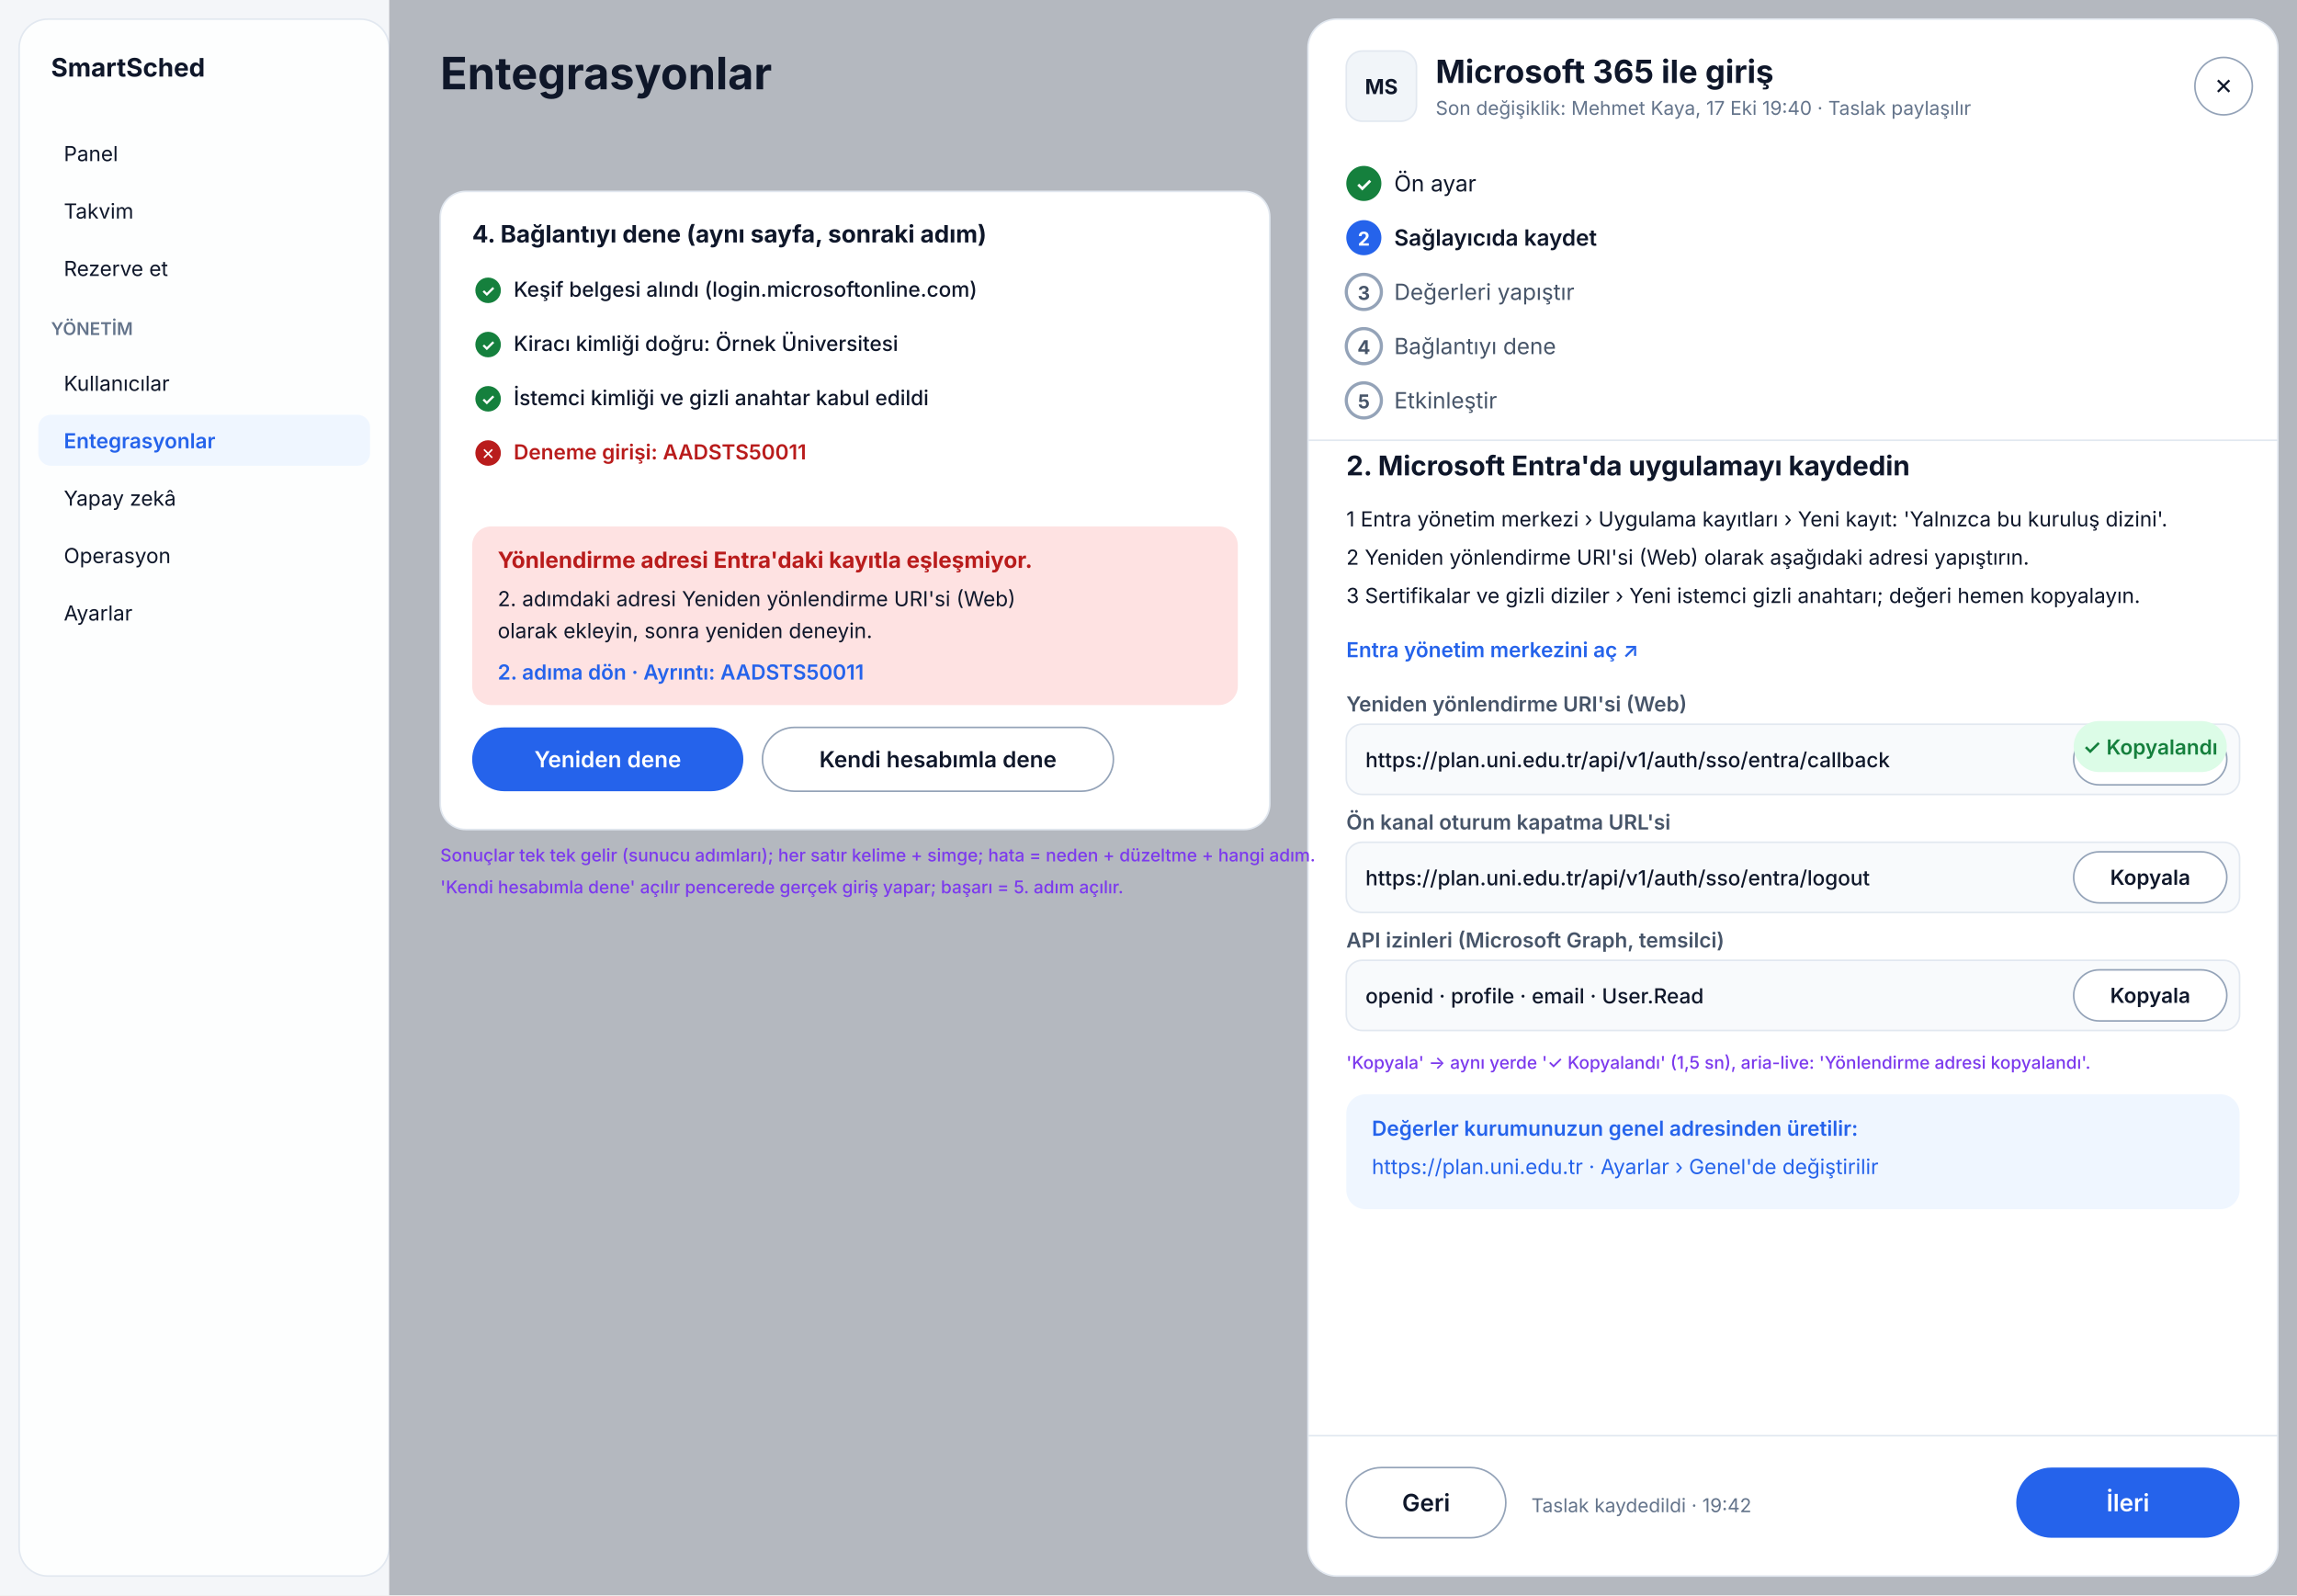
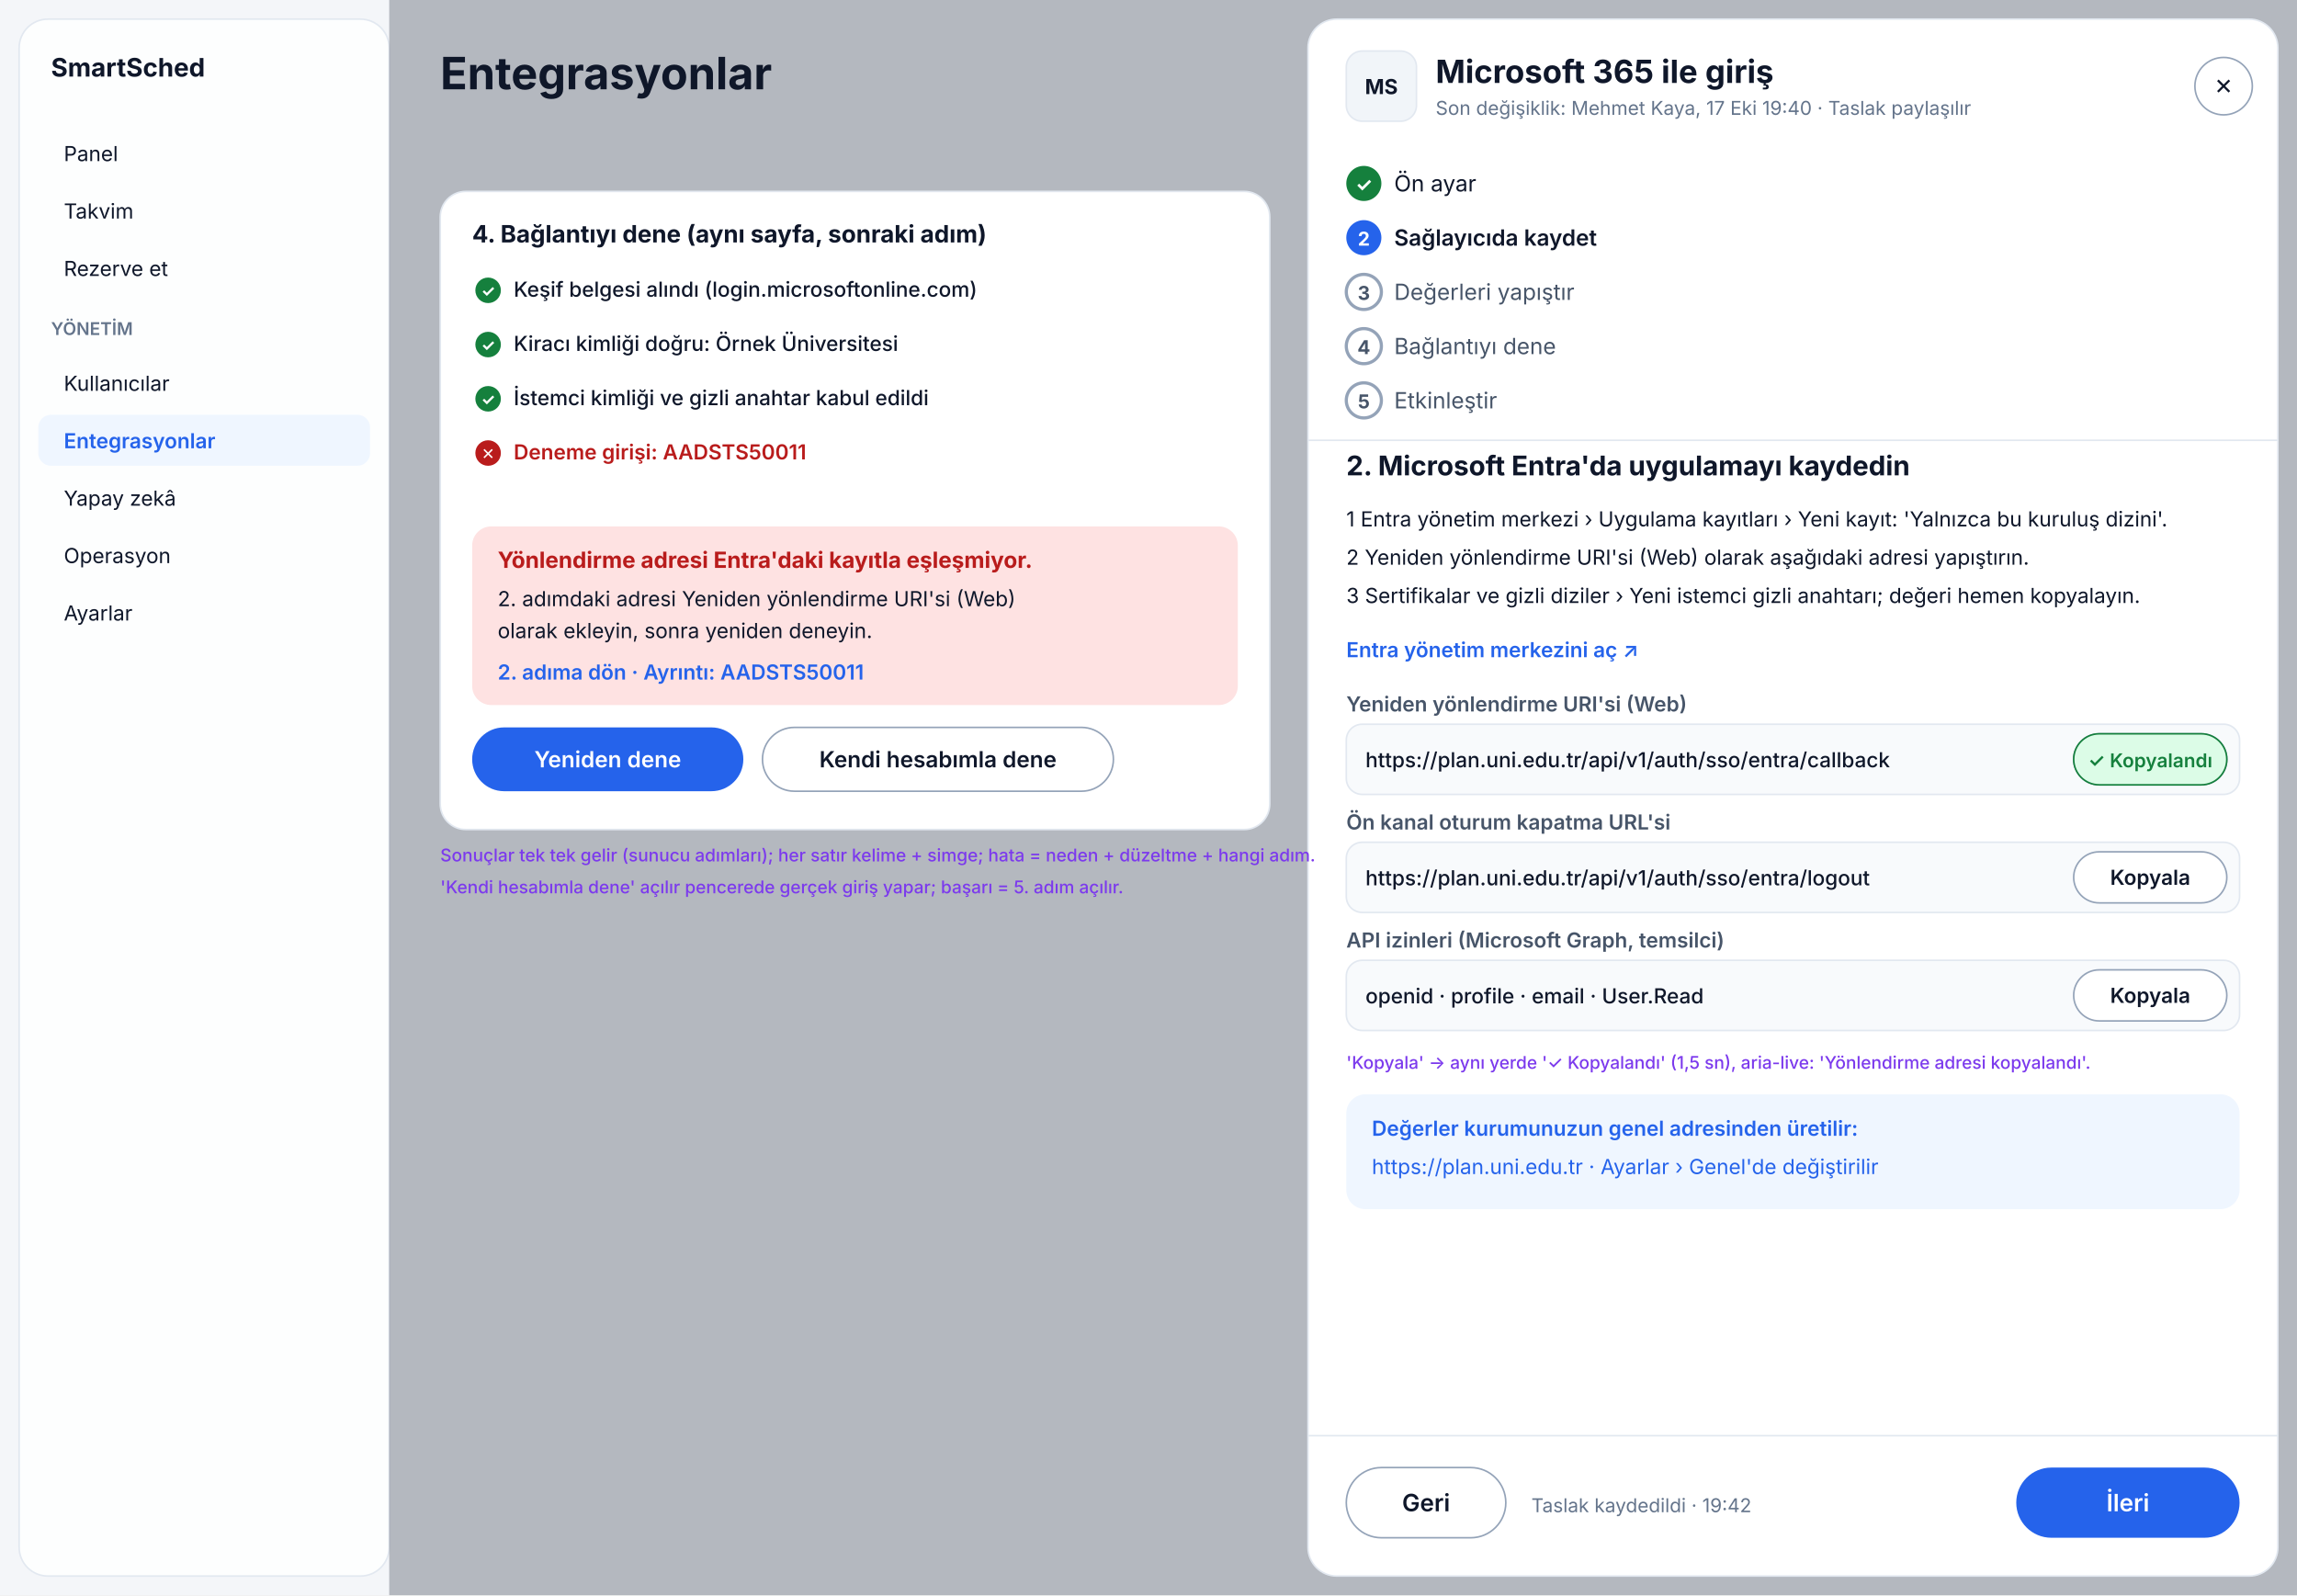
<svg xmlns="http://www.w3.org/2000/svg" width="1440" height="1000" viewBox="0 0 1440 1000" font-family="-apple-system,BlinkMacSystemFont,Inter,Segoe UI,sans-serif" role="img" aria-label="Kurulum sayfası (Microsoft 365), 1440">
  <rect width="1440" height="1000" fill="#F4F6F9" />
  <rect x="12" y="12" width="232" height="976" rx="18" fill="#FFFFFF" fill-opacity="0.86" />
  <rect x="12" y="12" width="232" height="976" rx="18" fill="none" fill-opacity="1" stroke="#E2E8F0" stroke-width="1" />
  <text x="32" y="48" font-size="16" font-weight="700" fill="#0F172A" text-anchor="start">SmartSched</text>
  <text x="40" y="101" font-size="13" font-weight="400" fill="#0F172A" text-anchor="start">Panel</text>
  <text x="40" y="137" font-size="13" font-weight="400" fill="#0F172A" text-anchor="start">Takvim</text>
  <text x="40" y="173" font-size="13" font-weight="400" fill="#0F172A" text-anchor="start">Rezerve et</text>
  <text x="32" y="210" font-size="11" font-weight="600" fill="#64748B" text-anchor="start">YÖNETİM</text>
  <text x="40" y="245" font-size="13" font-weight="400" fill="#0F172A" text-anchor="start">Kullanıcılar</text>
  <rect x="24" y="260" width="208" height="32" rx="8" fill="#EFF6FF" fill-opacity="1" />
  <text x="40" y="281" font-size="13" font-weight="600" fill="#2563EB" text-anchor="start">Entegrasyonlar</text>
  <text x="40" y="317" font-size="13" font-weight="400" fill="#0F172A" text-anchor="start">Yapay zekâ</text>
  <text x="40" y="353" font-size="13" font-weight="400" fill="#0F172A" text-anchor="start">Operasyon</text>
  <text x="40" y="389" font-size="13" font-weight="400" fill="#0F172A" text-anchor="start">Ayarlar</text>
  <text x="276" y="56" font-size="28" font-weight="700" fill="#0F172A" text-anchor="start">Entegrasyonlar</text>
  <rect x="244" y="0" width="1196" height="1000" rx="0" fill="#0F172A" fill-opacity="0.28" />
  <rect x="820" y="12" width="608" height="976" rx="18" fill="#FFFFFF" fill-opacity="1" stroke="#E2E8F0" stroke-width="1" />
  <rect x="844" y="32" width="44" height="44" rx="10" fill="#F1F5F9" fill-opacity="1" stroke="#E2E8F0" stroke-width="1" />
  <text x="866.0" y="59.0" font-size="13" font-weight="700" fill="#0F172A" text-anchor="middle">MS</text>
  <text x="900" y="52" font-size="20" font-weight="700" fill="#0F172A" text-anchor="start">Microsoft 365 ile giriş</text>
  <text x="900" y="72" font-size="12" font-weight="400" fill="#64748B" text-anchor="start">Son değişiklik: Mehmet Kaya, 17 Eki 19:40 · Taslak paylaşılır</text>
  <rect x="1376" y="36" width="36" height="36" rx="18.0" fill="#FFFFFF" fill-opacity="1" stroke="#94A3B8" stroke-width="1" />
  <text x="1394.0" y="59.04" font-size="14" font-weight="600" fill="#0F172A" text-anchor="middle">✕</text>
  <circle cx="855" cy="115" r="11" fill="#15803D" />
  <text x="855" y="120" font-size="12" font-weight="700" fill="#FFFFFF" text-anchor="middle">✓</text>
  <text x="874" y="120" font-size="14" font-weight="400" fill="#0F172A" text-anchor="start">Ön ayar</text>
  <circle cx="855" cy="149" r="11" fill="#2563EB" />
  <text x="855" y="154" font-size="12" font-weight="700" fill="#FFFFFF" text-anchor="middle">2</text>
  <text x="874" y="154" font-size="14" font-weight="600" fill="#0F172A" text-anchor="start">Sağlayıcıda kaydet</text>
  <circle cx="855" cy="183" r="11" fill="#FFFFFF" stroke="#94A3B8" stroke-width="2" />
  <text x="855" y="188" font-size="12" font-weight="700" fill="#475569" text-anchor="middle">3</text>
  <text x="874" y="188" font-size="14" font-weight="400" fill="#475569" text-anchor="start">Değerleri yapıştır</text>
  <circle cx="855" cy="217" r="11" fill="#FFFFFF" stroke="#94A3B8" stroke-width="2" />
  <text x="855" y="222" font-size="12" font-weight="700" fill="#475569" text-anchor="middle">4</text>
  <text x="874" y="222" font-size="14" font-weight="400" fill="#475569" text-anchor="start">Bağlantıyı dene</text>
  <circle cx="855" cy="251" r="11" fill="#FFFFFF" stroke="#94A3B8" stroke-width="2" />
  <text x="855" y="256" font-size="12" font-weight="700" fill="#475569" text-anchor="middle">5</text>
  <text x="874" y="256" font-size="14" font-weight="400" fill="#475569" text-anchor="start">Etkinleştir</text>
  <line x1="820" y1="276" x2="1428" y2="276" stroke="#E2E8F0" stroke-width="1" />
  <text x="844" y="298" font-size="17" font-weight="700" fill="#0F172A" text-anchor="start">2. Microsoft Entra'da uygulamayı kaydedin</text>
  <text x="844" y="330" font-size="13" font-weight="400" fill="#0F172A" text-anchor="start">1  Entra yönetim merkezi › Uygulama kayıtları › Yeni kayıt: 'Yalnızca bu kuruluş dizini'.</text>
  <text x="844" y="354" font-size="13" font-weight="400" fill="#0F172A" text-anchor="start">2  Yeniden yönlendirme URI'si (Web) olarak aşağıdaki adresi yapıştırın.</text>
  <text x="844" y="378" font-size="13" font-weight="400" fill="#0F172A" text-anchor="start">3  Sertifikalar ve gizli diziler › Yeni istemci gizli anahtarı; değeri hemen kopyalayın.</text>
  <text x="844" y="412" font-size="13" font-weight="600" fill="#2563EB" text-anchor="start">Entra yönetim merkezini aç ↗</text>
  <text x="844" y="446" font-size="13" font-weight="600" fill="#475569" text-anchor="start">Yeniden yönlendirme URI'si (Web)</text>
  <rect x="844" y="454" width="560" height="44" rx="10" fill="#F8FAFC" fill-opacity="1" stroke="#E2E8F0" stroke-width="1" />
  <text x="856" y="481" font-size="13" font-weight="500" fill="#0F172A" text-anchor="start">https://plan.uni.edu.tr/api/v1/auth/sso/entra/callback</text>
  <rect x="1300" y="460" width="96" height="32" rx="16.0" fill="#FFFFFF" fill-opacity="1" stroke="#94A3B8" stroke-width="1" />
  <text x="1348.0" y="480.68" font-size="13" font-weight="600" fill="#0F172A" text-anchor="middle">Kopyala</text>
  <text x="844" y="520" font-size="13" font-weight="600" fill="#475569" text-anchor="start">Ön kanal oturum kapatma URL'si</text>
  <rect x="844" y="528" width="560" height="44" rx="10" fill="#F8FAFC" fill-opacity="1" stroke="#E2E8F0" stroke-width="1" />
  <text x="856" y="555" font-size="13" font-weight="500" fill="#0F172A" text-anchor="start">https://plan.uni.edu.tr/api/v1/auth/sso/entra/logout</text>
  <rect x="1300" y="534" width="96" height="32" rx="16.0" fill="#FFFFFF" fill-opacity="1" stroke="#94A3B8" stroke-width="1" />
  <text x="1348.0" y="554.68" font-size="13" font-weight="600" fill="#0F172A" text-anchor="middle">Kopyala</text>
  <text x="844" y="594" font-size="13" font-weight="600" fill="#475569" text-anchor="start">API izinleri (Microsoft Graph, temsilci)</text>
  <rect x="844" y="602" width="560" height="44" rx="10" fill="#F8FAFC" fill-opacity="1" stroke="#E2E8F0" stroke-width="1" />
  <text x="856" y="629" font-size="13" font-weight="500" fill="#0F172A" text-anchor="start">openid · profile · email · User.Read</text>
  <rect x="1300" y="608" width="96" height="32" rx="16.0" fill="#FFFFFF" fill-opacity="1" stroke="#94A3B8" stroke-width="1" />
  <text x="1348.0" y="628.68" font-size="13" font-weight="600" fill="#0F172A" text-anchor="middle">Kopyala</text>
-   <rect x="1300" y="452" width="96" height="32" rx="16" fill="#DCFCE7" fill-opacity="1" />
-   <text x="1348" y="473" font-size="13" font-weight="600" fill="#15803D" text-anchor="middle">✓ Kopyalandı</text>
+   <rect x="1300" y="460" width="96" height="32" rx="16" fill="#DCFCE7" fill-opacity="1" stroke="#15803D" stroke-width="1" />
+   <text x="1348" y="481" font-size="12" font-weight="600" fill="#15803D" text-anchor="middle">✓ Kopyalandı</text>
  <text x="844" y="670" font-size="11" font-weight="500" fill="#7C3AED" text-anchor="start">'Kopyala' → aynı yerde '✓ Kopyalandı' (1,5 sn), aria-live: 'Yönlendirme adresi kopyalandı'.</text>
  <rect x="844" y="686" width="560" height="72" rx="12" fill="#EFF6FF" fill-opacity="1" />
  <text x="860" y="712" font-size="13" font-weight="600" fill="#2563EB" text-anchor="start">Değerler kurumunuzun genel adresinden üretilir:</text>
  <text x="860" y="736" font-size="13" font-weight="400" fill="#2563EB" text-anchor="start">https://plan.uni.edu.tr · Ayarlar › Genel'de değiştirilir</text>
  <line x1="820" y1="900" x2="1428" y2="900" stroke="#E2E8F0" stroke-width="1" />
  <rect x="844" y="920" width="100" height="44" rx="22.0" fill="#FFFFFF" fill-opacity="1" stroke="#94A3B8" stroke-width="1" />
  <text x="894.0" y="947.4" font-size="15" font-weight="600" fill="#0F172A" text-anchor="middle">Geri</text>
  <rect x="1264" y="920" width="140" height="44" rx="22.0" fill="#2563EB" fill-opacity="1" />
  <text x="1334.0" y="947.4" font-size="15" font-weight="600" fill="#FFFFFF" text-anchor="middle">İleri</text>
  <text x="960" y="948" font-size="12" font-weight="400" fill="#64748B" text-anchor="start">Taslak kaydedildi · 19:42</text>
  <rect x="276" y="120" width="520" height="400" rx="16" fill="#FFFFFF" fill-opacity="1" stroke="#E2E8F0" stroke-width="1" />
  <text x="296" y="152" font-size="15" font-weight="700" fill="#0F172A" text-anchor="start">4. Bağlantıyı dene (aynı sayfa, sonraki adım)</text>
  <circle cx="306" cy="182" r="8" fill="#15803D" />
  <text x="306" y="186" font-size="10" font-weight="700" fill="#FFFFFF" text-anchor="middle">✓</text>
  <text x="322" y="186" font-size="13" font-weight="500" fill="#0F172A" text-anchor="start">Keşif belgesi alındı (login.microsoftonline.com)</text>
  <circle cx="306" cy="216" r="8" fill="#15803D" />
  <text x="306" y="220" font-size="10" font-weight="700" fill="#FFFFFF" text-anchor="middle">✓</text>
  <text x="322" y="220" font-size="13" font-weight="500" fill="#0F172A" text-anchor="start">Kiracı kimliği doğru: Örnek Üniversitesi</text>
  <circle cx="306" cy="250" r="8" fill="#15803D" />
  <text x="306" y="254" font-size="10" font-weight="700" fill="#FFFFFF" text-anchor="middle">✓</text>
  <text x="322" y="254" font-size="13" font-weight="500" fill="#0F172A" text-anchor="start">İstemci kimliği ve gizli anahtar kabul edildi</text>
  <circle cx="306" cy="284" r="8" fill="#B91C1C" />
  <text x="306" y="288" font-size="10" font-weight="700" fill="#FFFFFF" text-anchor="middle">✕</text>
  <text x="322" y="288" font-size="13" font-weight="600" fill="#B91C1C" text-anchor="start">Deneme girişi: AADSTS50011</text>
  <rect x="296" y="330" width="480" height="112" rx="12" fill="#FEE2E2" fill-opacity="1" />
  <text x="312" y="356" font-size="14" font-weight="700" fill="#B91C1C" text-anchor="start">Yönlendirme adresi Entra'daki kayıtla eşleşmiyor.</text>
  <text x="312" y="380" font-size="13" font-weight="400" fill="#0F172A" text-anchor="start">2. adımdaki adresi Yeniden yönlendirme URI'si (Web)</text>
  <text x="312" y="400" font-size="13" font-weight="400" fill="#0F172A" text-anchor="start">olarak ekleyin, sonra yeniden deneyin.</text>
  <text x="312" y="426" font-size="13" font-weight="600" fill="#2563EB" text-anchor="start">2. adıma dön · Ayrıntı: AADSTS50011</text>
  <rect x="296" y="456" width="170" height="40" rx="20.0" fill="#2563EB" fill-opacity="1" />
  <text x="381.0" y="481.04" font-size="14" font-weight="600" fill="#FFFFFF" text-anchor="middle">Yeniden dene</text>
  <rect x="478" y="456" width="220" height="40" rx="20.0" fill="#FFFFFF" fill-opacity="1" stroke="#94A3B8" stroke-width="1" />
  <text x="588.0" y="481.04" font-size="14" font-weight="600" fill="#0F172A" text-anchor="middle">Kendi hesabımla dene</text>
  <text x="276" y="540" font-size="11" font-weight="500" fill="#7C3AED" text-anchor="start">Sonuçlar tek tek gelir (sunucu adımları); her satır kelime + simge; hata = neden + düzeltme + hangi adım.</text>
  <text x="276" y="560" font-size="11" font-weight="500" fill="#7C3AED" text-anchor="start">'Kendi hesabımla dene' açılır pencerede gerçek giriş yapar; başarı = 5. adım açılır.</text>
</svg>
